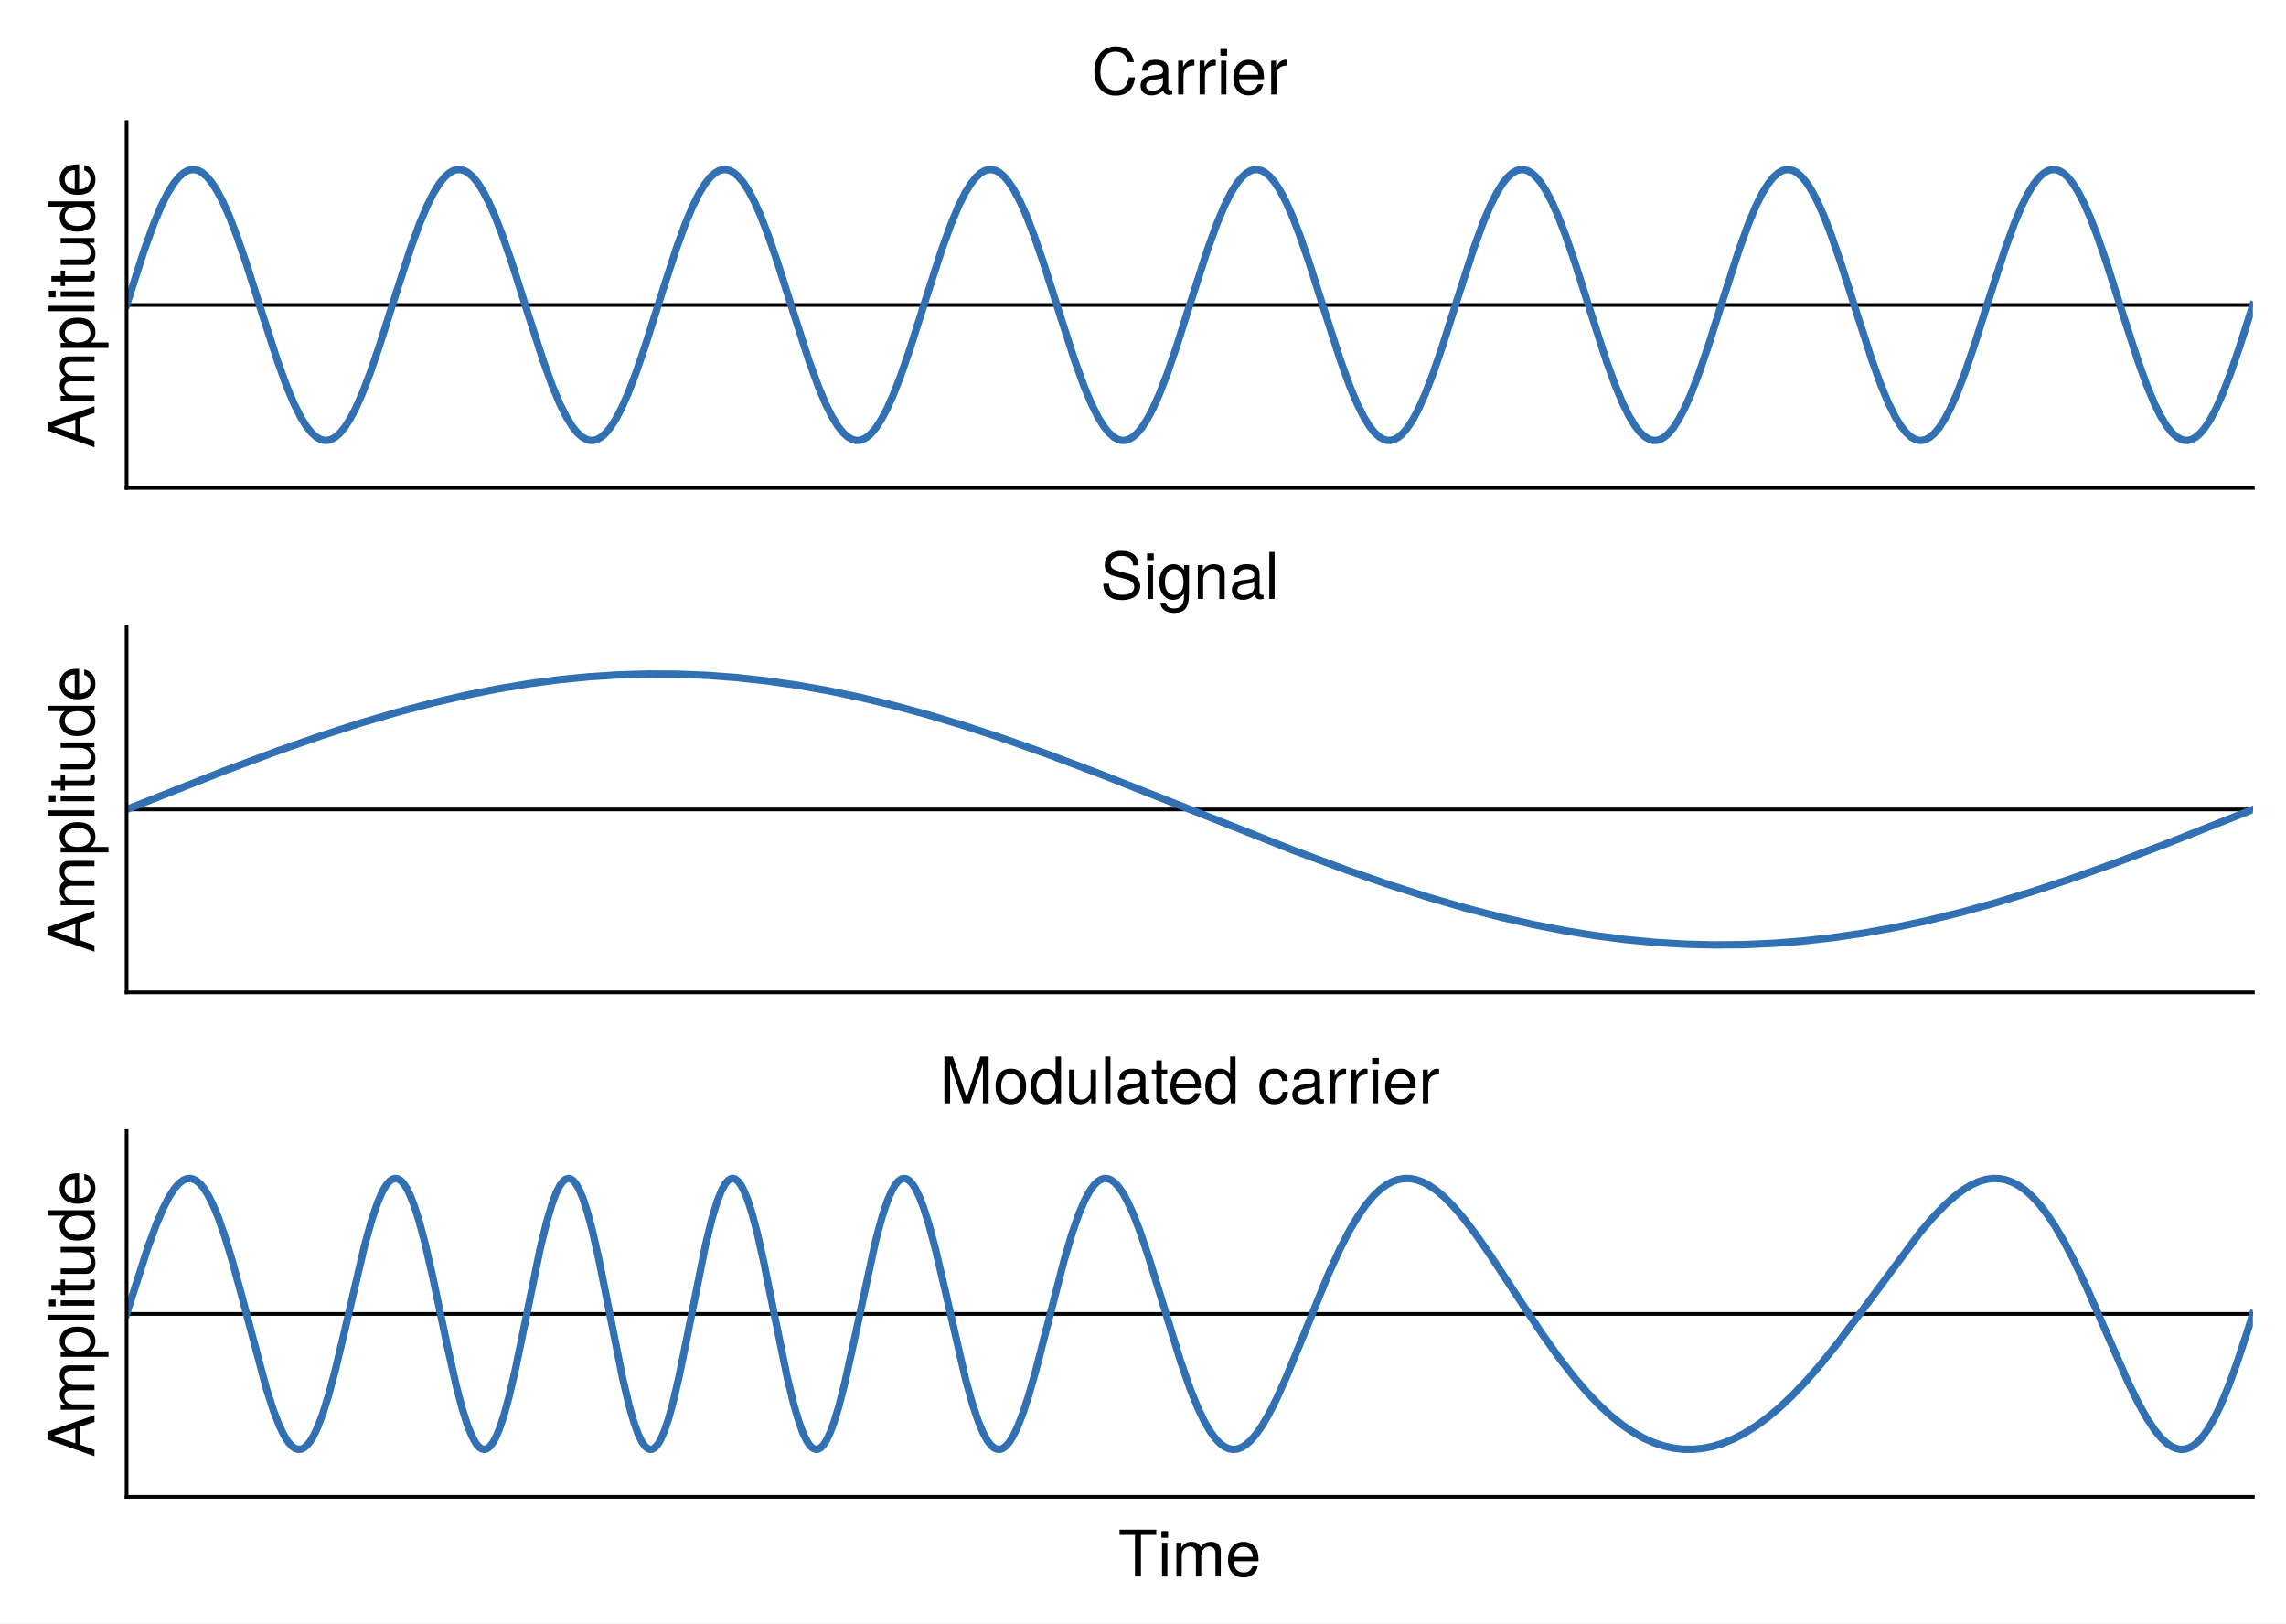
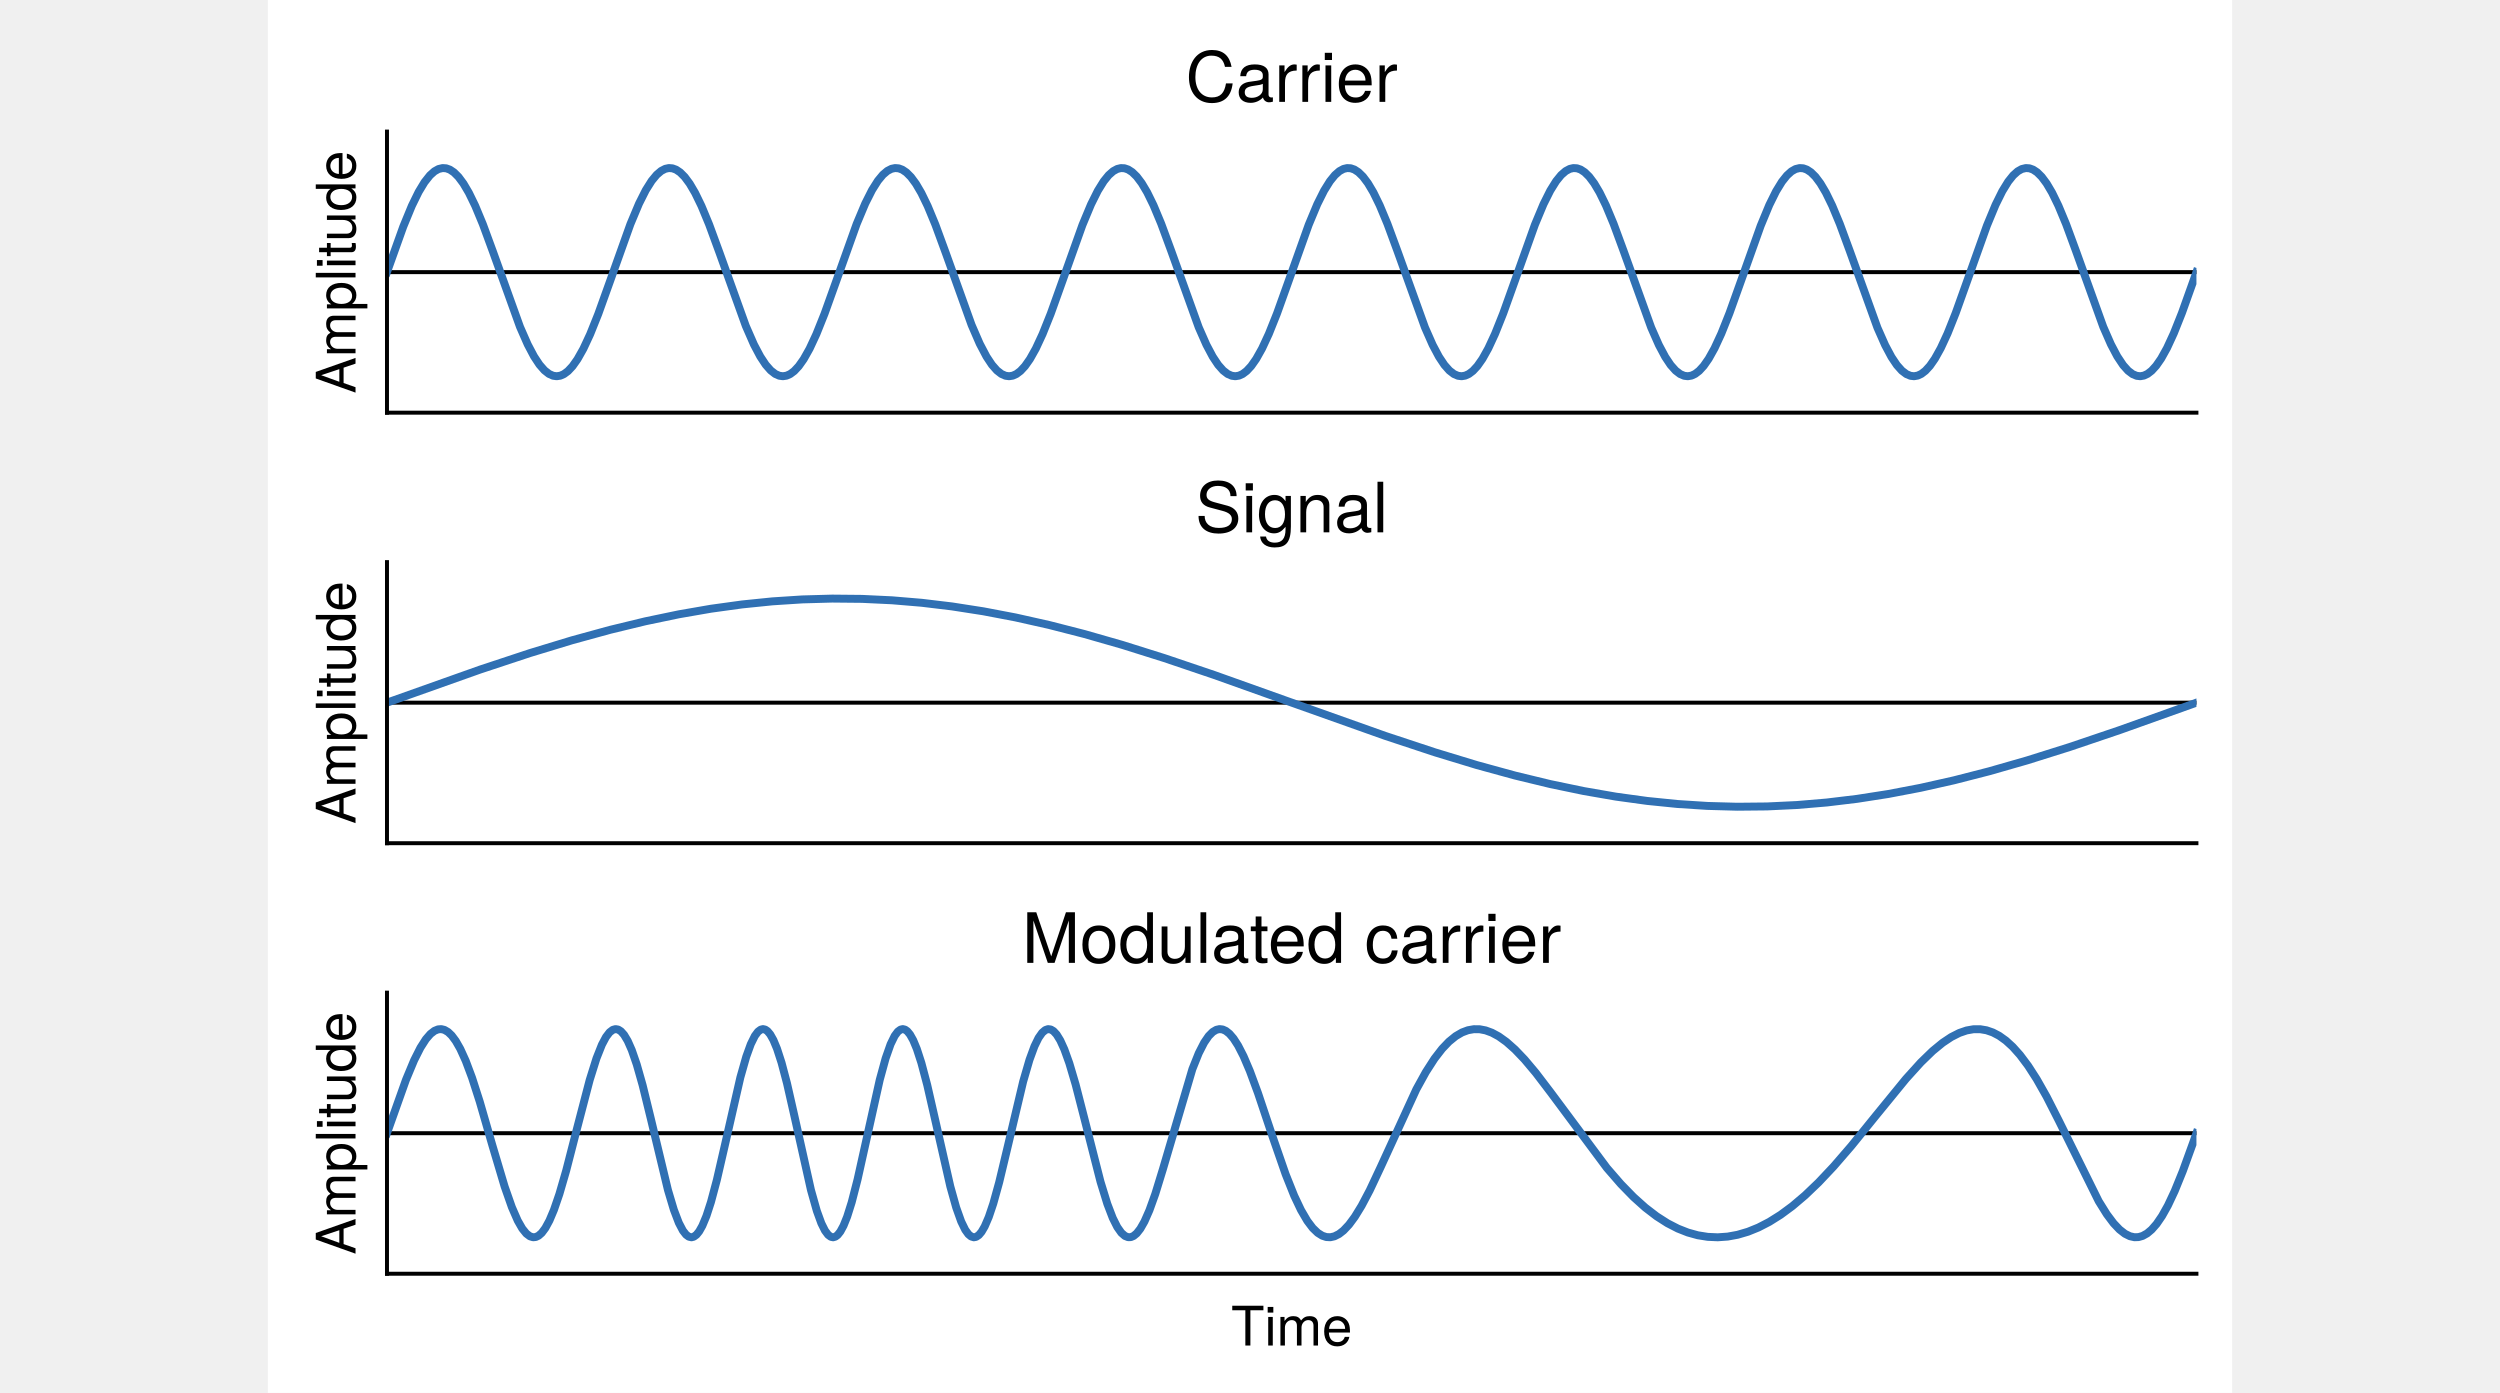
- <svg xmlns="http://www.w3.org/2000/svg" width="496.8pt" height="352.8pt" viewBox="0 0 496.8 352.8" version="1.1">
+ <svg xmlns="http://www.w3.org/2000/svg" width="504pt" height="280.8pt" viewBox="-54 0 504 280.8" version="1.1">
  <defs>
    <style type="text/css">*{stroke-linejoin: round; stroke-linecap: butt}</style>
  </defs>
  <g id="figure_1">
    <g id="patch_1">
-       <path d="M 0 352.8  L 496.8 352.8  L 496.8 0  L 0 0  z " style="fill: #ffffff" />
+       <path d="M 0 280.8  L 396 280.8  L 396 0  L 0 0  z " style="fill: #ffffff" />
    </g>
    <g id="axes_1">
      <g id="patch_2">
-         <path d="M 27.51 106.03  L 489.6 106.03  L 489.6 26.528  L 27.51 26.528  z " style="fill: #ffffff" />
+         <path d="M 24.015 83.195  L 388.8 83.195  L 388.8 26.528  L 24.015 26.528  z " style="fill: #ffffff" />
      </g>
      <g id="line2d_1">
-         <path d="M 27.51 66.279  L 489.6 66.279  " clip-path="url(#p06fea72a4c)" style="fill: none; stroke: #000000; stroke-width: 0.8; stroke-linecap: square" />
+         <path d="M 24.015 54.861  L 388.8 54.861  " clip-path="url(#pf8d0805f70)" style="fill: none; stroke: #000000; stroke-width: 0.8; stroke-linecap: square" />
      </g>
      <g id="matplotlib.axis_1" />
      <g id="matplotlib.axis_2">
        <g id="text_1">
-           <text style="font-size: 14px; font-family: 'Helvetica Neue'; text-anchor: middle" x="20.528" y="66.279" transform="rotate(-90 20.528 66.279)">Amplitude</text>
+           <text style="font-size: 11px; font-family: 'Helvetica Neue'; text-anchor: middle" x="17.672" y="54.861" transform="rotate(-90 17.672 54.8615)">Amplitude</text>
        </g>
      </g>
      <g id="line2d_2">
-         <path d="M 27.51 66.279  L 31.323 54.413  L 33.403 48.67  L 35.021 44.81  L 36.407 42.026  L 37.679 39.956  L 38.834 38.509  L 39.874 37.582  L 40.798 37.065  L 41.607 36.854  L 42.416 36.872  L 43.225 37.116  L 44.034 37.587  L 44.958 38.396  L 45.998 39.643  L 47.154 41.426  L 48.425 43.84  L 49.811 46.959  L 51.429 51.148  L 53.509 57.2  L 56.86 67.782  L 60.327 78.504  L 62.291 83.907  L 63.909 87.764  L 65.295 90.545  L 66.566 92.612  L 67.722 94.056  L 68.762 94.982  L 69.686 95.496  L 70.495 95.705  L 71.304 95.685  L 72.113 95.438  L 72.922 94.966  L 73.846 94.155  L 74.886 92.906  L 76.042 91.12  L 77.313 88.703  L 78.699 85.581  L 80.317 81.39  L 82.397 75.336  L 85.748 64.753  L 89.214 54.033  L 91.179 48.633  L 92.797 44.779  L 94.183 42  L 95.454 39.935  L 96.61 38.494  L 97.65 37.571  L 98.574 37.059  L 99.383 36.853  L 100.192 36.874  L 101.001 37.123  L 101.81 37.597  L 102.734 38.411  L 103.774 39.662  L 104.929 41.451  L 106.2 43.87  L 107.587 46.994  L 109.205 51.187  L 111.285 57.244  L 114.636 67.828  L 118.102 78.546  L 120.067 83.944  L 121.684 87.795  L 123.071 90.571  L 124.342 92.633  L 125.498 94.072  L 126.538 94.992  L 127.462 95.502  L 128.271 95.706  L 129.08 95.683  L 129.889 95.432  L 130.697 94.955  L 131.622 94.14  L 132.662 92.886  L 133.817 91.095  L 135.088 88.673  L 136.475 85.546  L 138.093 81.351  L 140.173 75.292  L 143.524 64.707  L 146.99 53.991  L 148.955 48.596  L 150.572 44.747  L 151.959 41.974  L 153.23 39.915  L 154.385 38.479  L 155.31 37.645  L 156.234 37.101  L 157.043 36.866  L 157.852 36.859  L 158.661 37.079  L 159.47 37.526  L 160.394 38.308  L 161.434 39.525  L 162.59 41.278  L 163.861 43.661  L 165.247 46.751  L 166.865 50.91  L 168.945 56.936  L 172.18 67.135  L 175.762 78.251  L 177.842 83.981  L 179.46 87.827  L 180.847 90.598  L 182.118 92.654  L 183.273 94.087  L 184.198 94.918  L 185.122 95.46  L 185.931 95.693  L 186.74 95.698  L 187.549 95.476  L 188.358 95.027  L 189.282 94.243  L 190.322 93.023  L 191.477 91.267  L 192.748 88.882  L 194.135 85.79  L 195.753 81.628  L 197.833 75.6  L 201.068 65.4  L 204.65 54.286  L 206.73 48.559  L 208.348 44.716  L 209.735 41.947  L 211.006 39.894  L 212.046 38.587  L 213.086 37.634  L 214.01 37.094  L 214.819 36.864  L 215.628 36.861  L 216.437 37.085  L 217.245 37.536  L 218.17 38.323  L 219.21 39.545  L 220.365 41.303  L 221.636 43.69  L 223.023 46.785  L 224.641 50.95  L 226.721 56.98  L 229.956 67.181  L 233.538 78.293  L 235.618 84.018  L 237.236 87.858  L 238.622 90.624  L 239.893 92.674  L 240.933 93.979  L 241.973 94.929  L 242.898 95.467  L 243.707 95.695  L 244.516 95.696  L 245.324 95.47  L 246.133 95.017  L 247.058 94.228  L 248.098 93.004  L 249.253 91.243  L 250.524 88.853  L 251.911 85.755  L 253.529 81.589  L 255.608 75.556  L 258.844 65.354  L 262.426 54.243  L 264.506 48.522  L 266.124 44.684  L 267.51 41.921  L 268.781 39.874  L 269.821 38.572  L 270.861 37.624  L 271.786 37.088  L 272.594 36.862  L 273.403 36.863  L 274.212 37.091  L 275.021 37.546  L 275.945 38.337  L 276.985 39.564  L 278.141 41.327  L 279.412 43.72  L 280.799 46.82  L 282.416 50.989  L 284.496 57.024  L 287.732 67.227  L 291.314 78.336  L 293.394 84.055  L 295.011 87.89  L 296.398 90.65  L 297.669 92.695  L 298.709 93.994  L 299.749 94.94  L 300.673 95.473  L 301.482 95.697  L 302.291 95.694  L 303.1 95.464  L 303.909 95.007  L 304.833 94.214  L 305.873 92.984  L 307.029 91.218  L 308.3 88.823  L 309.686 85.721  L 311.304 81.549  L 313.384 75.512  L 316.62 65.308  L 320.202 54.201  L 322.282 48.485  L 323.899 44.653  L 325.286 41.895  L 326.557 39.853  L 327.597 38.556  L 328.637 37.613  L 329.561 37.082  L 330.37 36.86  L 331.179 36.865  L 331.988 37.098  L 332.797 37.556  L 333.721 38.352  L 334.761 39.584  L 335.917 41.352  L 337.188 43.75  L 338.574 46.855  L 340.192 51.029  L 342.272 57.068  L 345.507 67.273  L 349.09 78.378  L 351.054 83.795  L 352.672 87.668  L 354.058 90.466  L 355.329 92.55  L 356.485 94.01  L 357.525 94.95  L 358.449 95.479  L 359.258 95.699  L 360.067 95.692  L 360.876 95.457  L 361.685 94.997  L 362.609 94.199  L 363.649 92.965  L 364.805 91.194  L 366.076 88.793  L 367.462 85.686  L 369.08 81.509  L 371.16 75.468  L 374.395 65.261  L 377.977 54.159  L 379.942 48.744  L 381.559 44.874  L 382.946 42.078  L 384.217 39.998  L 385.373 38.54  L 386.413 37.603  L 387.337 37.076  L 388.146 36.858  L 388.955 36.867  L 389.764 37.104  L 390.572 37.566  L 391.497 38.366  L 392.537 39.603  L 393.692 41.377  L 394.963 43.78  L 396.35 46.889  L 397.968 51.068  L 400.048 57.112  L 403.283 67.32  L 406.865 78.42  L 408.83 83.833  L 410.447 87.7  L 411.834 90.493  L 413.105 92.571  L 414.26 94.025  L 415.3 94.961  L 416.225 95.485  L 417.034 95.701  L 417.843 95.69  L 418.651 95.451  L 419.46 94.987  L 420.385 94.184  L 421.425 92.945  L 422.58 91.169  L 423.851 88.763  L 425.238 85.651  L 426.856 81.47  L 428.936 75.424  L 432.287 64.845  L 435.753 54.117  L 437.717 48.707  L 439.335 44.842  L 440.722 42.052  L 441.993 39.977  L 443.148 38.525  L 444.188 37.592  L 445.113 37.07  L 445.922 36.856  L 446.73 36.869  L 447.539 37.11  L 448.348 37.576  L 449.273 38.381  L 450.313 39.623  L 451.468 41.401  L 452.739 43.81  L 454.126 46.924  L 455.743 51.108  L 457.823 57.156  L 461.174 67.736  L 464.641 78.462  L 466.605 83.87  L 468.223 87.732  L 469.61 90.519  L 470.881 92.592  L 472.036 94.041  L 473.076 94.971  L 474.001 95.49  L 474.809 95.703  L 475.618 95.688  L 476.427 95.445  L 477.236 94.976  L 478.16 94.169  L 479.2 92.925  L 480.356 91.144  L 481.627 88.733  L 483.014 85.616  L 484.631 81.43  L 486.711 75.38  L 489.6 66.279  L 489.6 66.279  " clip-path="url(#p06fea72a4c)" style="fill: none; stroke: #3070b3; stroke-width: 1.6; stroke-linecap: square" />
+         <path d="M 24.015 54.861  L 27.299 45.685  L 29.032 41.481  L 30.4 38.687  L 31.586 36.727  L 32.681 35.345  L 33.593 34.531  L 34.414 34.073  L 35.235 33.88  L 35.965 33.934  L 36.694 34.199  L 37.515 34.747  L 38.428 35.657  L 39.431 37.007  L 40.526 38.867  L 41.803 41.493  L 43.353 45.228  L 45.36 50.685  L 50.833 65.9  L 52.384 69.435  L 53.661 71.854  L 54.756 73.512  L 55.759 74.66  L 56.671 75.377  L 57.492 75.746  L 58.222 75.849  L 58.952 75.741  L 59.682 75.421  L 60.503 74.814  L 61.415 73.84  L 62.418 72.424  L 63.604 70.321  L 64.972 67.386  L 66.614 63.289  L 68.895 56.936  L 73.091 45.184  L 74.824 41.054  L 76.192 38.336  L 77.378 36.451  L 78.382 35.238  L 79.294 34.46  L 80.115 34.034  L 80.844 33.879  L 81.574 33.937  L 82.304 34.205  L 83.125 34.756  L 84.037 35.67  L 85.041 37.024  L 86.135 38.889  L 87.412 41.519  L 88.963 45.258  L 91.061 50.976  L 96.352 65.703  L 97.994 69.458  L 99.271 71.873  L 100.365 73.527  L 101.369 74.671  L 102.281 75.384  L 103.102 75.749  L 103.832 75.849  L 104.561 75.737  L 105.291 75.415  L 106.112 74.804  L 107.024 73.826  L 108.028 72.406  L 109.214 70.299  L 110.582 67.36  L 112.224 63.259  L 114.504 56.903  L 118.7 45.155  L 120.434 41.029  L 121.802 38.315  L 122.988 36.435  L 123.991 35.226  L 124.903 34.452  L 125.724 34.03  L 126.454 33.879  L 127.184 33.939  L 127.914 34.211  L 128.734 34.766  L 129.647 35.684  L 130.65 37.042  L 131.745 38.91  L 133.022 41.544  L 134.572 45.287  L 136.671 51.009  L 141.87 65.505  L 143.512 69.291  L 144.88 71.892  L 145.975 73.542  L 146.978 74.682  L 147.89 75.391  L 148.711 75.752  L 149.441 75.849  L 150.171 75.734  L 150.901 75.408  L 151.722 74.793  L 152.634 73.812  L 153.637 72.388  L 154.823 70.276  L 156.191 67.333  L 157.833 63.229  L 160.205 56.607  L 164.219 45.36  L 165.952 41.203  L 167.32 38.458  L 168.506 36.547  L 169.509 35.309  L 170.422 34.507  L 171.243 34.06  L 171.972 33.885  L 172.702 33.922  L 173.432 34.171  L 174.253 34.701  L 175.165 35.591  L 176.168 36.921  L 177.263 38.761  L 178.54 41.367  L 180.091 45.082  L 182.098 50.524  L 187.662 65.984  L 189.213 69.506  L 190.49 71.911  L 191.584 73.557  L 192.588 74.693  L 193.5 75.398  L 194.321 75.755  L 195.051 75.849  L 195.78 75.73  L 196.51 75.401  L 197.331 74.783  L 198.243 73.798  L 199.247 72.37  L 200.433 70.254  L 201.801 67.307  L 203.443 63.199  L 205.815 56.574  L 209.828 45.331  L 211.561 41.178  L 212.93 38.438  L 214.116 36.531  L 215.119 35.297  L 216.031 34.499  L 216.852 34.055  L 217.582 33.884  L 218.312 33.924  L 219.041 34.177  L 219.862 34.71  L 220.775 35.604  L 221.778 36.938  L 222.873 38.782  L 224.15 41.392  L 225.7 45.111  L 227.707 50.556  L 233.272 66.012  L 234.822 69.529  L 236.099 71.931  L 237.194 73.572  L 238.197 74.704  L 239.11 75.405  L 239.931 75.758  L 240.66 75.849  L 241.39 75.727  L 242.12 75.394  L 242.941 74.773  L 243.853 73.784  L 244.856 72.352  L 246.042 70.231  L 247.41 67.28  L 249.052 63.168  L 251.424 56.541  L 255.438 45.302  L 257.171 41.153  L 258.539 38.417  L 259.725 36.515  L 260.728 35.285  L 261.641 34.491  L 262.462 34.051  L 263.191 33.883  L 263.921 33.927  L 264.651 34.182  L 265.472 34.719  L 266.384 35.617  L 267.387 36.955  L 268.482 38.803  L 269.759 41.417  L 271.31 45.141  L 273.317 50.588  L 278.881 66.04  L 280.432 69.553  L 281.709 71.95  L 282.803 73.587  L 283.807 74.714  L 284.719 75.411  L 285.54 75.761  L 286.27 75.848  L 287 75.723  L 287.729 75.388  L 288.55 74.762  L 289.462 73.769  L 290.466 72.333  L 291.652 70.209  L 293.02 67.254  L 294.662 63.138  L 297.034 56.509  L 300.956 45.508  L 302.689 41.329  L 304.057 38.562  L 305.243 36.628  L 306.247 35.37  L 307.159 34.548  L 307.98 34.082  L 308.801 33.882  L 309.531 33.929  L 310.26 34.188  L 311.081 34.728  L 311.994 35.63  L 312.997 36.972  L 314.092 38.825  L 315.369 41.443  L 316.919 45.17  L 318.926 50.621  L 324.491 66.068  L 326.041 69.576  L 327.318 71.969  L 328.413 73.602  L 329.416 74.725  L 330.329 75.418  L 331.15 75.764  L 331.879 75.848  L 332.609 75.72  L 333.339 75.381  L 334.16 74.752  L 335.072 73.755  L 336.075 72.315  L 337.261 70.186  L 338.63 67.227  L 340.271 63.108  L 342.643 56.476  L 346.566 45.478  L 348.299 41.304  L 349.667 38.541  L 350.853 36.612  L 351.856 35.357  L 352.768 34.54  L 353.589 34.077  L 354.41 33.881  L 355.14 33.932  L 355.87 34.194  L 356.691 34.738  L 357.603 35.644  L 358.606 36.99  L 359.701 38.846  L 360.978 41.468  L 362.529 45.199  L 364.536 50.653  L 370.009 65.872  L 371.56 69.411  L 372.837 71.834  L 374.023 73.616  L 375.026 74.736  L 375.938 75.425  L 376.759 75.767  L 377.489 75.848  L 378.219 75.716  L 378.948 75.374  L 379.769 74.741  L 380.682 73.741  L 381.685 72.297  L 382.871 70.164  L 384.239 67.2  L 385.881 63.078  L 388.253 56.443  L 388.8 54.861  L 388.8 54.861  " clip-path="url(#pf8d0805f70)" style="fill: none; stroke: #3070b3; stroke-width: 1.6; stroke-linecap: square" />
      </g>
      <g id="patch_3">
-         <path d="M 27.51 106.03  L 27.51 26.528  " style="fill: none; stroke: #000000; stroke-width: 0.8; stroke-linejoin: miter; stroke-linecap: square" />
+         <path d="M 24.015 83.195  L 24.015 26.528  " style="fill: none; stroke: #000000; stroke-width: 0.8; stroke-linejoin: miter; stroke-linecap: square" />
      </g>
      <g id="patch_4">
-         <path d="M 27.51 106.03  L 489.6 106.03  " style="fill: none; stroke: #000000; stroke-width: 0.8; stroke-linejoin: miter; stroke-linecap: square" />
+         <path d="M 24.015 83.195  L 388.8 83.195  " style="fill: none; stroke: #000000; stroke-width: 0.8; stroke-linejoin: miter; stroke-linecap: square" />
      </g>
      <g id="text_2">
-         <text style="font-size: 14px; font-family: 'Helvetica Neue'; text-anchor: middle" x="258.555" y="20.528" transform="rotate(-0 258.555 20.528)">Carrier</text>
+         <text style="font-size: 14px; font-family: 'Helvetica Neue'; text-anchor: middle" x="206.407" y="20.528" transform="rotate(-0 206.4075 20.528)">Carrier</text>
      </g>
    </g>
    <g id="axes_2">
      <g id="patch_5">
-         <path d="M 27.51 215.66  L 489.6 215.66  L 489.6 136.158  L 27.51 136.158  z " style="fill: #ffffff" />
+         <path d="M 24.015 169.99  L 388.8 169.99  L 388.8 113.323  L 24.015 113.323  z " style="fill: #ffffff" />
      </g>
      <g id="line2d_3">
-         <path d="M 27.51 175.909  L 489.6 175.909  " clip-path="url(#pd676e0f83f)" style="fill: none; stroke: #000000; stroke-width: 0.8; stroke-linecap: square" />
+         <path d="M 24.015 141.656  L 388.8 141.656  " clip-path="url(#p038e45d672)" style="fill: none; stroke: #000000; stroke-width: 0.8; stroke-linecap: square" />
      </g>
      <g id="matplotlib.axis_3" />
      <g id="matplotlib.axis_4">
        <g id="text_3">
-           <text style="font-size: 14px; font-family: 'Helvetica Neue'; text-anchor: middle" x="20.528" y="175.909" transform="rotate(-90 20.528 175.909)">Amplitude</text>
+           <text style="font-size: 11px; font-family: 'Helvetica Neue'; text-anchor: middle" x="17.672" y="141.656" transform="rotate(-90 17.672 141.6565)">Amplitude</text>
        </g>
      </g>
      <g id="line2d_4">
-         <path d="M 27.51 175.909  L 48.771 167.515  L 60.211 163.243  L 69.802 159.894  L 78.468 157.1  L 86.441 154.76  L 93.952 152.781  L 101.232 151.093  L 108.165 149.712  L 114.982 148.58  L 121.569 147.709  L 128.04 147.074  L 134.511 146.661  L 140.866 146.477  L 147.221 146.512  L 153.577 146.766  L 160.047 147.248  L 166.518 147.953  L 173.105 148.891  L 179.922 150.091  L 186.855 151.538  L 194.02 153.261  L 201.53 155.298  L 209.503 157.694  L 218.054 160.501  L 227.529 163.852  L 238.507 167.981  L 253.182 173.76  L 281.376 184.9  L 292.469 189.011  L 301.945 192.291  L 310.495 195.018  L 318.468 197.33  L 325.979 199.278  L 333.143 200.91  L 340.077 202.263  L 346.778 203.349  L 353.365 204.194  L 359.836 204.804  L 366.307 205.19  L 372.662 205.349  L 379.017 205.288  L 385.373 205.008  L 391.844 204.499  L 398.314 203.77  L 404.901 202.806  L 411.718 201.581  L 418.651 200.11  L 425.931 198.333  L 433.442 196.271  L 441.415 193.85  L 450.081 190.981  L 459.672 187.563  L 470.881 183.323  L 486.365 177.204  L 489.6 175.909  L 489.6 175.909  " clip-path="url(#pd676e0f83f)" style="fill: none; stroke: #3070b3; stroke-width: 1.6; stroke-linecap: square" />
+         <path d="M 24.015 141.656  L 42.806 134.981  L 52.84 131.659  L 61.324 129.079  L 68.986 126.977  L 76.101 125.253  L 82.851 123.845  L 89.328 122.72  L 95.622 121.852  L 101.734 121.232  L 107.754 120.842  L 113.775 120.675  L 119.795 120.734  L 125.815 121.018  L 131.836 121.523  L 137.948 122.258  L 144.242 123.238  L 150.718 124.473  L 157.468 125.987  L 164.584 127.811  L 172.246 130.007  L 180.729 132.674  L 190.763 136.069  L 205.085 141.178  L 225.244 148.347  L 235.278 151.668  L 243.762 154.248  L 251.424 156.348  L 258.539 158.07  L 265.289 159.476  L 271.766 160.6  L 278.06 161.466  L 284.172 162.085  L 290.192 162.473  L 296.213 162.638  L 302.233 162.578  L 308.254 162.292  L 314.274 161.785  L 320.386 161.049  L 326.68 160.067  L 333.156 158.831  L 339.907 157.315  L 347.022 155.489  L 354.684 153.292  L 363.259 150.595  L 373.293 147.196  L 387.705 142.052  L 388.8 141.656  L 388.8 141.656  " clip-path="url(#p038e45d672)" style="fill: none; stroke: #3070b3; stroke-width: 1.6; stroke-linecap: square" />
      </g>
      <g id="patch_6">
-         <path d="M 27.51 215.66  L 27.51 136.158  " style="fill: none; stroke: #000000; stroke-width: 0.8; stroke-linejoin: miter; stroke-linecap: square" />
+         <path d="M 24.015 169.99  L 24.015 113.323  " style="fill: none; stroke: #000000; stroke-width: 0.8; stroke-linejoin: miter; stroke-linecap: square" />
      </g>
      <g id="patch_7">
-         <path d="M 27.51 215.66  L 489.6 215.66  " style="fill: none; stroke: #000000; stroke-width: 0.8; stroke-linejoin: miter; stroke-linecap: square" />
+         <path d="M 24.015 169.99  L 388.8 169.99  " style="fill: none; stroke: #000000; stroke-width: 0.8; stroke-linejoin: miter; stroke-linecap: square" />
      </g>
      <g id="text_4">
-         <text style="font-size: 14px; font-family: 'Helvetica Neue'; text-anchor: middle" x="258.555" y="130.158" transform="rotate(-0 258.555 130.158)">Signal</text>
+         <text style="font-size: 14px; font-family: 'Helvetica Neue'; text-anchor: middle" x="206.407" y="107.323" transform="rotate(-0 206.4075 107.323)">Signal</text>
      </g>
    </g>
    <g id="axes_3">
      <g id="patch_8">
-         <path d="M 27.51 325.29  L 489.6 325.29  L 489.6 245.788  L 27.51 245.788  z " style="fill: #ffffff" />
+         <path d="M 24.015 256.785  L 388.8 256.785  L 388.8 200.118  L 24.015 200.118  z " style="fill: #ffffff" />
      </g>
      <g id="line2d_5">
-         <path d="M 27.51 285.539  L 489.6 285.539  " clip-path="url(#p015a839169)" style="fill: none; stroke: #000000; stroke-width: 0.8; stroke-linecap: square" />
+         <path d="M 24.015 228.452  L 388.8 228.452  " clip-path="url(#pcb3d6bc1a6)" style="fill: none; stroke: #000000; stroke-width: 0.8; stroke-linecap: square" />
      </g>
      <g id="matplotlib.axis_5">
        <g id="text_5">
-           <text style="font-size: 14px; font-family: 'Helvetica Neue'; text-anchor: middle" x="258.555" y="342.618" transform="rotate(-0 258.555 342.618)">Time</text>
+           <text style="font-size: 11px; font-family: 'Helvetica Neue'; text-anchor: middle" x="206.407" y="271.257" transform="rotate(-0 206.4075 271.257)">Time</text>
        </g>
      </g>
      <g id="matplotlib.axis_6">
        <g id="text_6">
-           <text style="font-size: 14px; font-family: 'Helvetica Neue'; text-anchor: middle" x="20.528" y="285.539" transform="rotate(-90 20.528 285.539)">Amplitude</text>
+           <text style="font-size: 11px; font-family: 'Helvetica Neue'; text-anchor: middle" x="17.672" y="228.452" transform="rotate(-90 17.672 228.4515)">Amplitude</text>
        </g>
      </g>
      <g id="line2d_6">
-         <path d="M 27.51 285.539  L 32.132 271.096  L 33.981 266.052  L 35.483 262.535  L 36.754 260.071  L 37.91 258.301  L 38.834 257.239  L 39.758 256.515  L 40.567 256.17  L 41.261 256.096  L 41.954 256.231  L 42.647 256.577  L 43.456 257.248  L 44.265 258.205  L 45.189 259.644  L 46.229 261.687  L 47.385 264.454  L 48.771 268.399  L 50.389 273.726  L 52.469 281.39  L 57.9 301.799  L 59.402 306.464  L 60.673 309.755  L 61.713 311.913  L 62.638 313.379  L 63.446 314.286  L 64.14 314.771  L 64.833 314.977  L 65.411 314.932  L 65.989 314.687  L 66.682 314.131  L 67.375 313.29  L 68.184 311.956  L 69.109 309.984  L 70.148 307.227  L 71.42 303.165  L 72.922 297.548  L 75.002 288.781  L 79.277 270.493  L 80.779 265.113  L 82.05 261.372  L 83.09 258.985  L 83.899 257.597  L 84.592 256.757  L 85.286 256.253  L 85.863 256.096  L 86.441 256.182  L 87.019 256.512  L 87.597 257.085  L 88.29 258.088  L 89.099 259.681  L 90.023 262.032  L 91.063 265.297  L 92.334 270.061  L 93.952 277.066  L 97.187 292.417  L 99.152 301.153  L 100.538 306.419  L 101.694 309.994  L 102.618 312.22  L 103.427 313.654  L 104.121 314.478  L 104.698 314.868  L 105.276 314.983  L 105.854 314.821  L 106.432 314.383  L 107.009 313.67  L 107.703 312.461  L 108.512 310.581  L 109.436 307.855  L 110.591 303.676  L 111.978 297.738  L 113.942 288.213  L 117.409 271.276  L 118.796 265.567  L 119.951 261.663  L 120.876 259.216  L 121.684 257.627  L 122.378 256.701  L 122.955 256.249  L 123.533 256.094  L 123.995 256.185  L 124.573 256.566  L 125.151 257.243  L 125.844 258.436  L 126.653 260.33  L 127.578 263.113  L 128.733 267.413  L 130.12 273.542  L 132.084 283.357  L 135.319 299.551  L 136.706 305.408  L 137.862 309.398  L 138.786 311.886  L 139.595 313.49  L 140.288 314.412  L 140.866 314.85  L 141.328 314.981  L 141.79 314.916  L 142.253 314.655  L 142.83 314.055  L 143.524 312.944  L 144.332 311.13  L 145.257 308.42  L 146.297 304.648  L 147.568 299.18  L 149.417 290.091  L 153.345 270.464  L 154.732 264.799  L 155.888 261.008  L 156.812 258.698  L 157.621 257.255  L 158.314 256.471  L 158.892 256.145  L 159.354 256.101  L 159.816 256.25  L 160.394 256.704  L 160.972 257.453  L 161.665 258.727  L 162.474 260.706  L 163.398 263.565  L 164.554 267.923  L 165.941 274.059  L 168.136 284.941  L 171.025 299.075  L 172.527 305.295  L 173.683 309.2  L 174.607 311.661  L 175.416 313.281  L 176.109 314.25  L 176.687 314.752  L 177.265 314.973  L 177.727 314.946  L 178.305 314.66  L 178.882 314.097  L 179.576 313.065  L 180.384 311.391  L 181.309 308.9  L 182.349 305.44  L 183.62 300.422  L 185.353 292.588  L 190.322 269.508  L 191.709 264.386  L 192.864 260.942  L 193.788 258.808  L 194.597 257.431  L 195.291 256.631  L 195.868 256.237  L 196.446 256.094  L 197.024 256.202  L 197.602 256.557  L 198.295 257.303  L 198.988 258.387  L 199.797 260.058  L 200.722 262.463  L 201.877 266.13  L 203.264 271.323  L 205.228 279.681  L 209.85 299.743  L 211.352 305.148  L 212.623 308.933  L 213.663 311.4  L 214.588 313.073  L 215.397 314.115  L 216.09 314.687  L 216.783 314.959  L 217.361 314.958  L 217.939 314.75  L 218.632 314.235  L 219.325 313.437  L 220.134 312.163  L 221.059 310.283  L 222.214 307.355  L 223.485 303.495  L 225.103 297.826  L 227.529 288.375  L 231.227 273.994  L 232.96 268.122  L 234.463 263.807  L 235.734 260.833  L 236.774 258.911  L 237.698 257.612  L 238.507 256.8  L 239.316 256.295  L 240.009 256.107  L 240.702 256.142  L 241.396 256.398  L 242.204 256.969  L 243.013 257.821  L 243.938 259.122  L 244.978 260.976  L 246.249 263.746  L 247.751 267.628  L 249.6 273.105  L 252.257 281.776  L 256.533 295.729  L 258.613 301.713  L 260.23 305.743  L 261.733 308.898  L 263.004 311.08  L 264.159 312.654  L 265.199 313.727  L 266.124 314.405  L 267.048 314.822  L 267.972 314.982  L 268.897 314.89  L 269.821 314.553  L 270.746 313.98  L 271.786 313.066  L 272.941 311.738  L 274.212 309.929  L 275.714 307.372  L 277.448 303.947  L 279.528 299.317  L 282.416 292.299  L 288.772 276.713  L 291.198 271.422  L 293.278 267.399  L 295.127 264.288  L 296.86 261.805  L 298.478 259.887  L 299.98 258.458  L 301.367 257.441  L 302.638 256.763  L 303.909 256.322  L 305.18 256.114  L 306.451 256.13  L 307.722 256.361  L 309.109 256.846  L 310.611 257.629  L 312.229 258.748  L 313.962 260.235  L 315.926 262.238  L 318.122 264.816  L 320.664 268.159  L 323.899 272.81  L 329.099 280.748  L 335.339 290.174  L 339.037 295.356  L 342.156 299.365  L 345.045 302.726  L 347.703 305.488  L 350.245 307.816  L 352.672 309.74  L 354.983 311.297  L 357.294 312.58  L 359.489 313.545  L 361.685 314.262  L 363.765 314.715  L 365.844 314.948  L 367.924 314.965  L 370.004 314.768  L 372.2 314.331  L 374.395 313.664  L 376.706 312.718  L 379.017 311.528  L 381.444 310.024  L 383.986 308.176  L 386.644 305.961  L 389.417 303.357  L 392.421 300.221  L 395.657 296.515  L 399.354 291.92  L 403.745 286.09  L 417.265 267.851  L 420.154 264.472  L 422.58 261.949  L 424.776 259.976  L 426.74 258.506  L 428.473 257.47  L 430.091 256.75  L 431.593 256.31  L 433.095 256.107  L 434.482 256.141  L 435.869 256.397  L 437.255 256.885  L 438.642 257.609  L 440.028 258.576  L 441.531 259.899  L 443.148 261.644  L 444.766 263.717  L 446.499 266.29  L 448.464 269.62  L 450.659 273.811  L 453.201 279.176  L 456.668 287.077  L 462.445 300.29  L 464.756 304.993  L 466.605 308.284  L 468.223 310.721  L 469.61 312.423  L 470.881 313.631  L 472.036 314.41  L 473.076 314.834  L 474.001 314.981  L 474.925 314.904  L 475.849 314.598  L 476.774 314.058  L 477.814 313.171  L 478.854 311.987  L 480.009 310.329  L 481.28 308.103  L 482.667 305.218  L 484.285 301.308  L 486.133 296.229  L 488.56 288.848  L 489.6 285.539  L 489.6 285.539  " clip-path="url(#p015a839169)" style="fill: none; stroke: #3070b3; stroke-width: 1.6; stroke-linecap: square" />
+         <path d="M 24.015 228.452  L 27.846 217.682  L 29.488 213.745  L 30.765 211.212  L 31.86 209.501  L 32.772 208.447  L 33.593 207.815  L 34.323 207.518  L 34.961 207.471  L 35.6 207.627  L 36.33 208.056  L 37.059 208.753  L 37.88 209.852  L 38.792 211.45  L 39.887 213.859  L 41.164 217.268  L 42.715 222.095  L 45.269 230.931  L 47.732 239.204  L 49.191 243.366  L 50.377 246.085  L 51.289 247.679  L 52.11 248.696  L 52.84 249.243  L 53.479 249.434  L 54.026 249.378  L 54.573 249.118  L 55.212 248.557  L 55.942 247.58  L 56.763 246.069  L 57.675 243.91  L 58.769 240.727  L 60.138 236.015  L 62.236 227.856  L 64.881 217.727  L 66.249 213.364  L 67.344 210.608  L 68.165 209.063  L 68.895 208.11  L 69.533 207.62  L 70.081 207.466  L 70.628 207.56  L 71.175 207.905  L 71.814 208.62  L 72.544 209.839  L 73.365 211.696  L 74.368 214.599  L 75.554 218.78  L 77.196 225.487  L 80.662 239.918  L 81.848 243.89  L 82.851 246.527  L 83.672 248.096  L 84.311 248.913  L 84.858 249.316  L 85.405 249.439  L 85.862 249.323  L 86.409 248.924  L 86.956 248.245  L 87.595 247.109  L 88.416 245.136  L 89.328 242.332  L 90.514 237.893  L 92.156 230.771  L 95.257 217.204  L 96.443 213.028  L 97.355 210.504  L 98.176 208.841  L 98.815 207.986  L 99.362 207.575  L 99.818 207.464  L 100.274 207.566  L 100.73 207.88  L 101.278 208.534  L 101.916 209.666  L 102.646 211.419  L 103.558 214.234  L 104.653 218.374  L 106.203 225.201  L 109.487 239.91  L 110.673 244.117  L 111.585 246.622  L 112.315 248.088  L 112.954 248.943  L 113.501 249.344  L 113.957 249.439  L 114.413 249.315  L 114.869 248.974  L 115.416 248.282  L 116.055 247.101  L 116.785 245.287  L 117.697 242.395  L 118.883 237.793  L 120.616 229.996  L 123.353 217.706  L 124.538 213.369  L 125.542 210.51  L 126.363 208.83  L 127.001 207.974  L 127.549 207.567  L 128.005 207.464  L 128.461 207.575  L 128.917 207.899  L 129.464 208.564  L 130.103 209.706  L 130.833 211.464  L 131.745 214.271  L 132.931 218.746  L 134.572 225.935  L 137.583 239.192  L 138.769 243.432  L 139.772 246.25  L 140.593 247.933  L 141.231 248.82  L 141.779 249.274  L 142.326 249.439  L 142.782 249.355  L 143.33 248.991  L 143.877 248.347  L 144.515 247.255  L 145.336 245.347  L 146.249 242.636  L 147.434 238.354  L 149.168 231.108  L 152.269 218.039  L 153.546 213.651  L 154.549 210.919  L 155.37 209.238  L 156.1 208.199  L 156.739 207.657  L 157.286 207.47  L 157.833 207.541  L 158.381 207.865  L 159.019 208.557  L 159.749 209.742  L 160.57 211.542  L 161.573 214.334  L 162.85 218.65  L 164.675 225.747  L 167.867 238.255  L 169.236 242.697  L 170.33 245.553  L 171.243 247.374  L 172.064 248.536  L 172.793 249.174  L 173.432 249.421  L 173.979 249.402  L 174.526 249.173  L 175.165 248.646  L 175.895 247.714  L 176.716 246.273  L 177.719 244.001  L 178.905 240.706  L 180.456 235.658  L 186.385 215.527  L 187.662 212.337  L 188.757 210.191  L 189.669 208.86  L 190.49 208.036  L 191.22 207.607  L 191.858 207.466  L 192.497 207.542  L 193.135 207.83  L 193.865 208.41  L 194.686 209.368  L 195.598 210.783  L 196.693 212.918  L 197.97 215.915  L 199.612 220.367  L 202.531 229.078  L 205.176 236.71  L 206.909 241.055  L 208.277 243.943  L 209.555 246.129  L 210.649 247.577  L 211.653 248.543  L 212.565 249.118  L 213.386 249.388  L 214.207 249.427  L 215.028 249.242  L 215.94 248.783  L 216.852 248.072  L 217.947 246.91  L 219.133 245.308  L 220.501 243.077  L 222.143 239.965  L 224.332 235.309  L 231.538 219.6  L 233.454 216.126  L 235.187 213.433  L 236.738 211.428  L 238.106 209.995  L 239.474 208.884  L 240.751 208.139  L 241.937 207.696  L 243.123 207.485  L 244.309 207.498  L 245.495 207.725  L 246.772 208.193  L 248.14 208.932  L 249.691 210.04  L 251.424 211.575  L 253.34 213.579  L 255.62 216.291  L 258.63 220.241  L 269.942 235.449  L 272.769 238.707  L 275.323 241.326  L 277.695 243.453  L 279.976 245.204  L 282.165 246.605  L 284.263 247.684  L 286.27 248.475  L 288.277 249.03  L 290.283 249.35  L 292.29 249.438  L 294.297 249.297  L 296.304 248.931  L 298.402 248.315  L 300.5 247.464  L 302.689 246.334  L 304.97 244.903  L 307.341 243.153  L 309.896 240.988  L 312.632 238.37  L 315.642 235.177  L 319.2 231.061  L 324.217 224.871  L 330.237 217.504  L 333.248 214.178  L 335.619 211.879  L 337.626 210.231  L 339.359 209.074  L 341.001 208.241  L 342.461 207.742  L 343.829 207.499  L 345.197 207.489  L 346.474 207.703  L 347.751 208.141  L 349.028 208.81  L 350.397 209.789  L 351.765 211.04  L 353.225 212.672  L 354.867 214.863  L 356.6 217.554  L 358.606 221.1  L 361.069 225.94  L 369.097 242.16  L 370.739 244.798  L 372.107 246.622  L 373.293 247.873  L 374.387 248.724  L 375.391 249.222  L 376.303 249.426  L 377.124 249.398  L 377.945 249.164  L 378.857 248.657  L 379.769 247.889  L 380.773 246.744  L 381.867 245.145  L 383.053 243.023  L 384.421 240.113  L 386.063 236.071  L 388.253 230.028  L 388.8 228.452  L 388.8 228.452  " clip-path="url(#pcb3d6bc1a6)" style="fill: none; stroke: #3070b3; stroke-width: 1.6; stroke-linecap: square" />
      </g>
      <g id="patch_9">
-         <path d="M 27.51 325.29  L 27.51 245.788  " style="fill: none; stroke: #000000; stroke-width: 0.8; stroke-linejoin: miter; stroke-linecap: square" />
+         <path d="M 24.015 256.785  L 24.015 200.118  " style="fill: none; stroke: #000000; stroke-width: 0.8; stroke-linejoin: miter; stroke-linecap: square" />
      </g>
      <g id="patch_10">
-         <path d="M 27.51 325.29  L 489.6 325.29  " style="fill: none; stroke: #000000; stroke-width: 0.8; stroke-linejoin: miter; stroke-linecap: square" />
+         <path d="M 24.015 256.785  L 388.8 256.785  " style="fill: none; stroke: #000000; stroke-width: 0.8; stroke-linejoin: miter; stroke-linecap: square" />
      </g>
      <g id="text_7">
-         <text style="font-size: 14px; font-family: 'Helvetica Neue'; text-anchor: middle" x="258.555" y="239.788" transform="rotate(-0 258.555 239.788)">Modulated carrier</text>
+         <text style="font-size: 14px; font-family: 'Helvetica Neue'; text-anchor: middle" x="206.407" y="194.118" transform="rotate(-0 206.4075 194.118)">Modulated carrier</text>
      </g>
    </g>
  </g>
  <defs>
-     <clipPath id="p06fea72a4c">
-       <rect x="27.51" y="26.528" width="462.09" height="79.502" />
+     <clipPath id="pf8d0805f70">
+       <rect x="24.015" y="26.528" width="364.785" height="56.667" />
    </clipPath>
-     <clipPath id="pd676e0f83f">
-       <rect x="27.51" y="136.158" width="462.09" height="79.502" />
+     <clipPath id="p038e45d672">
+       <rect x="24.015" y="113.323" width="364.785" height="56.667" />
    </clipPath>
-     <clipPath id="p015a839169">
-       <rect x="27.51" y="245.788" width="462.09" height="79.502" />
+     <clipPath id="pcb3d6bc1a6">
+       <rect x="24.015" y="200.118" width="364.785" height="56.667" />
    </clipPath>
  </defs>
</svg>
